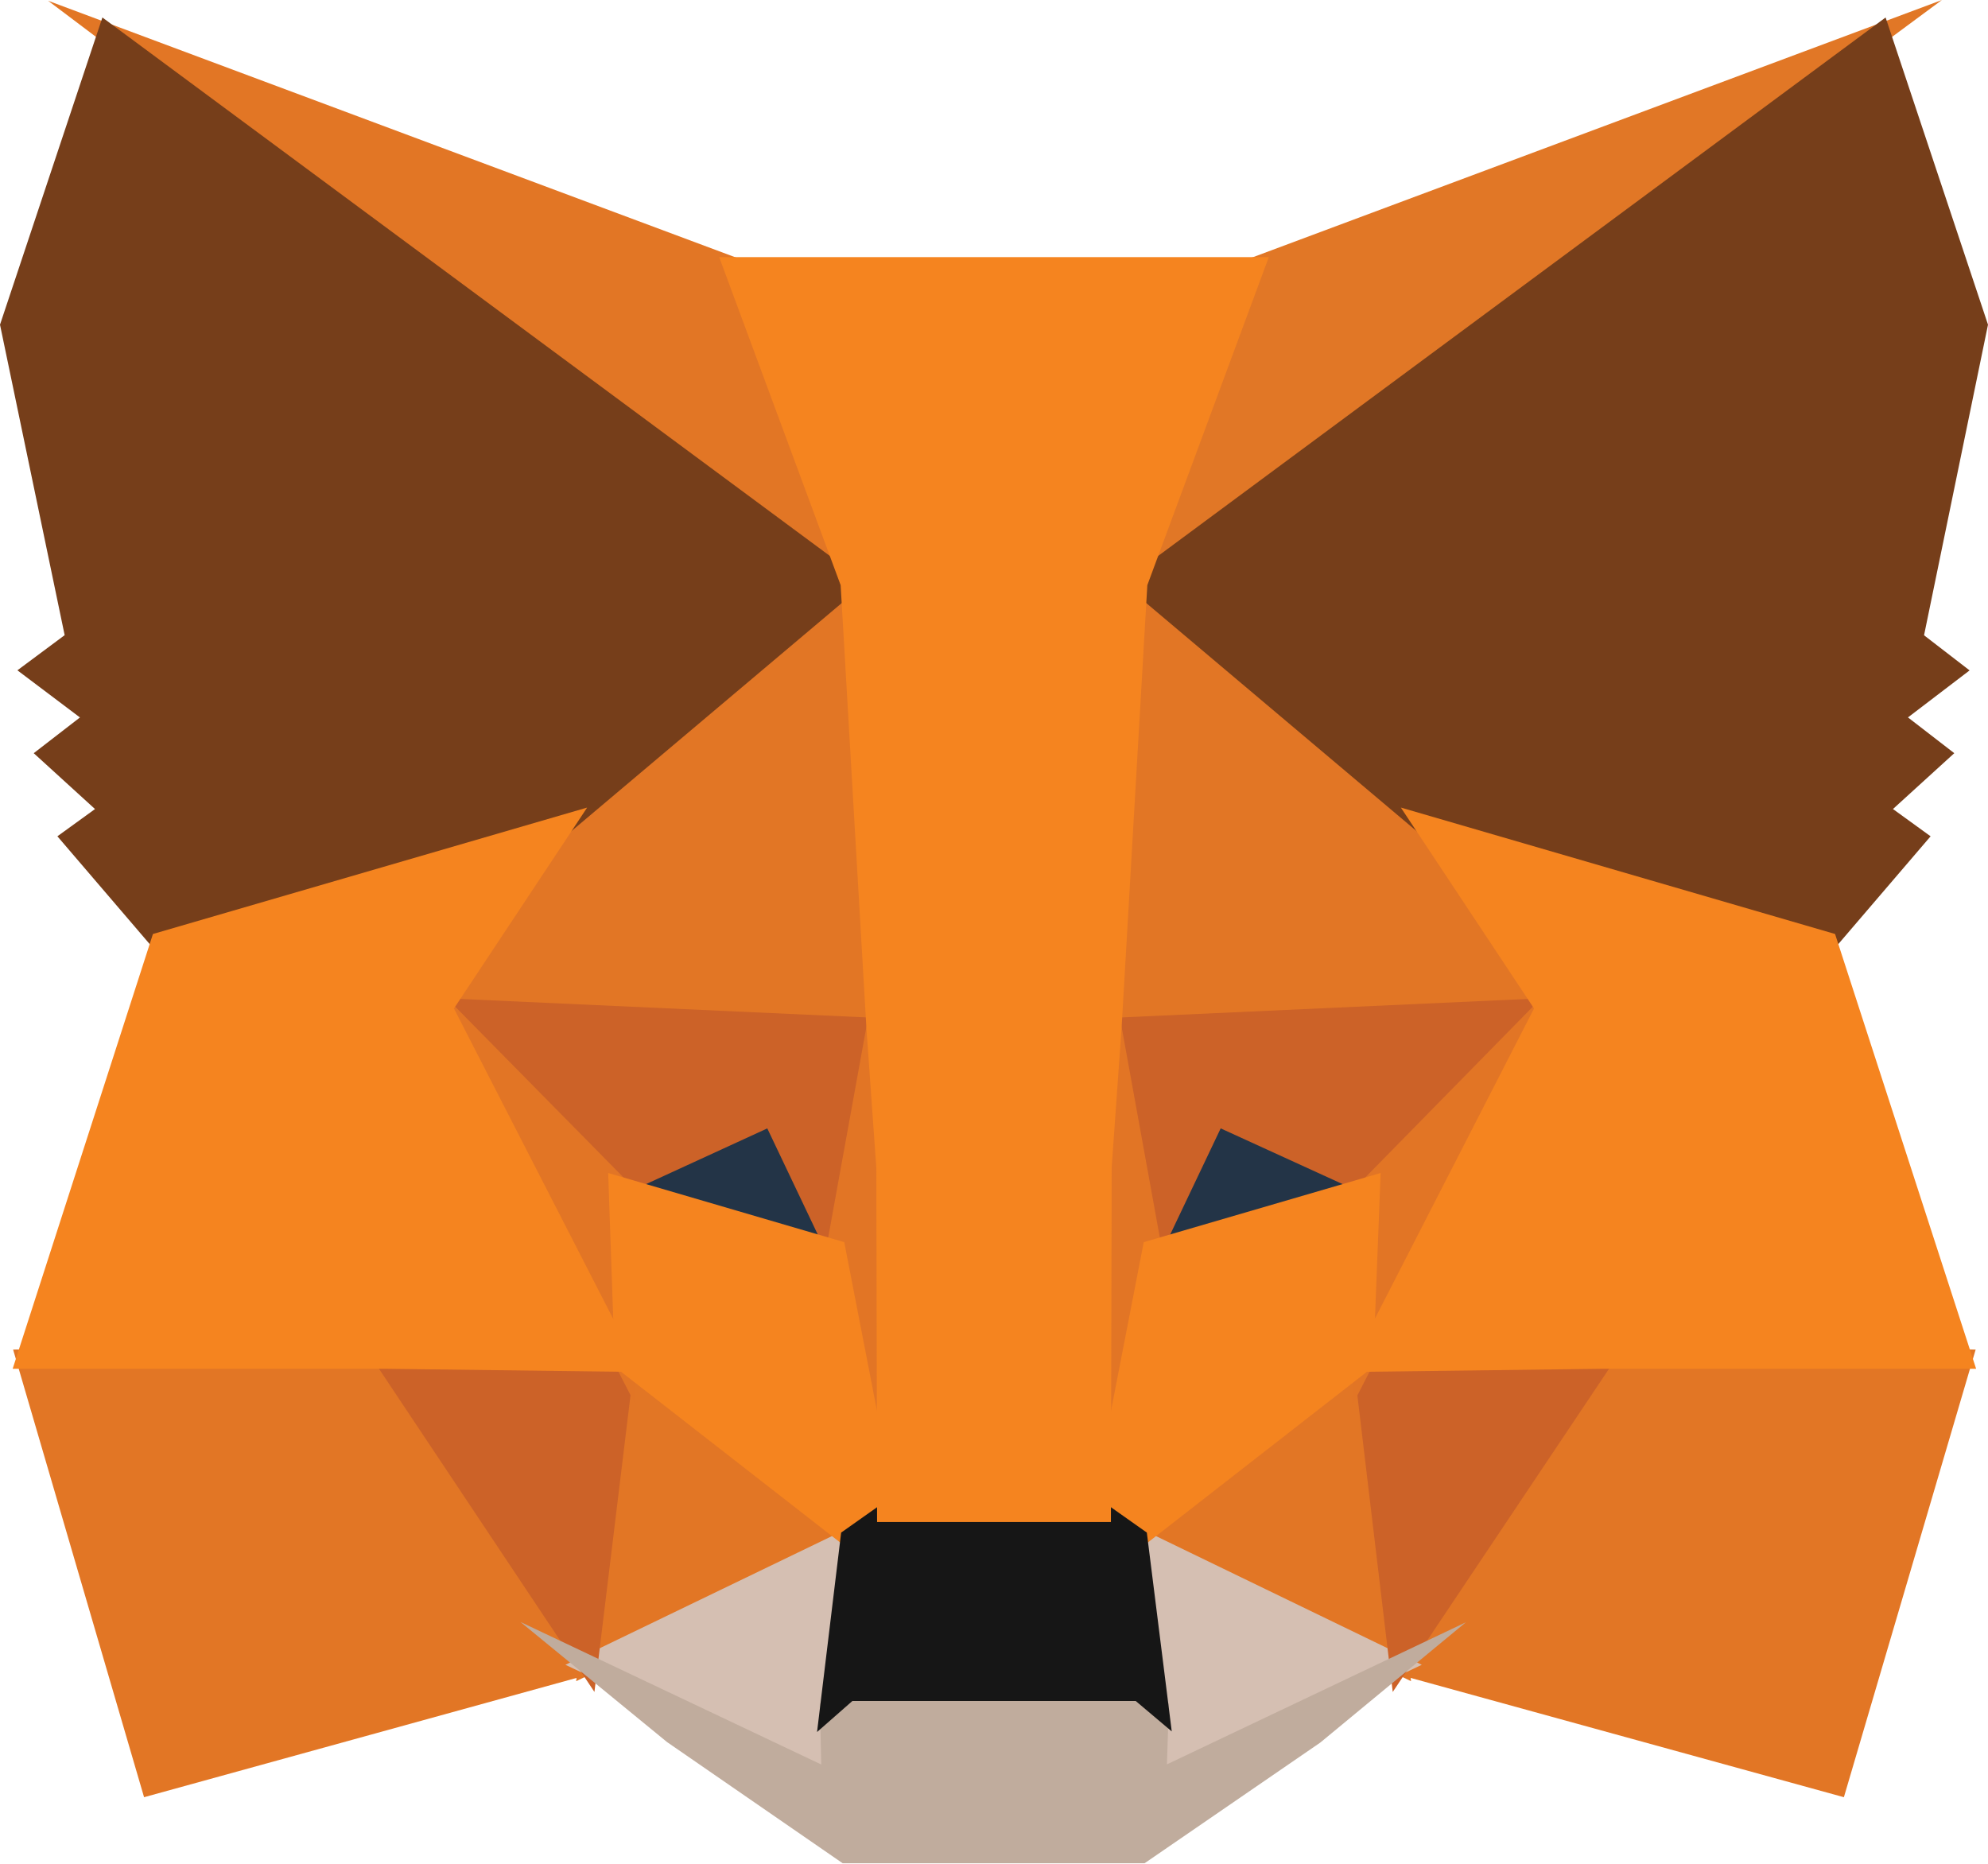
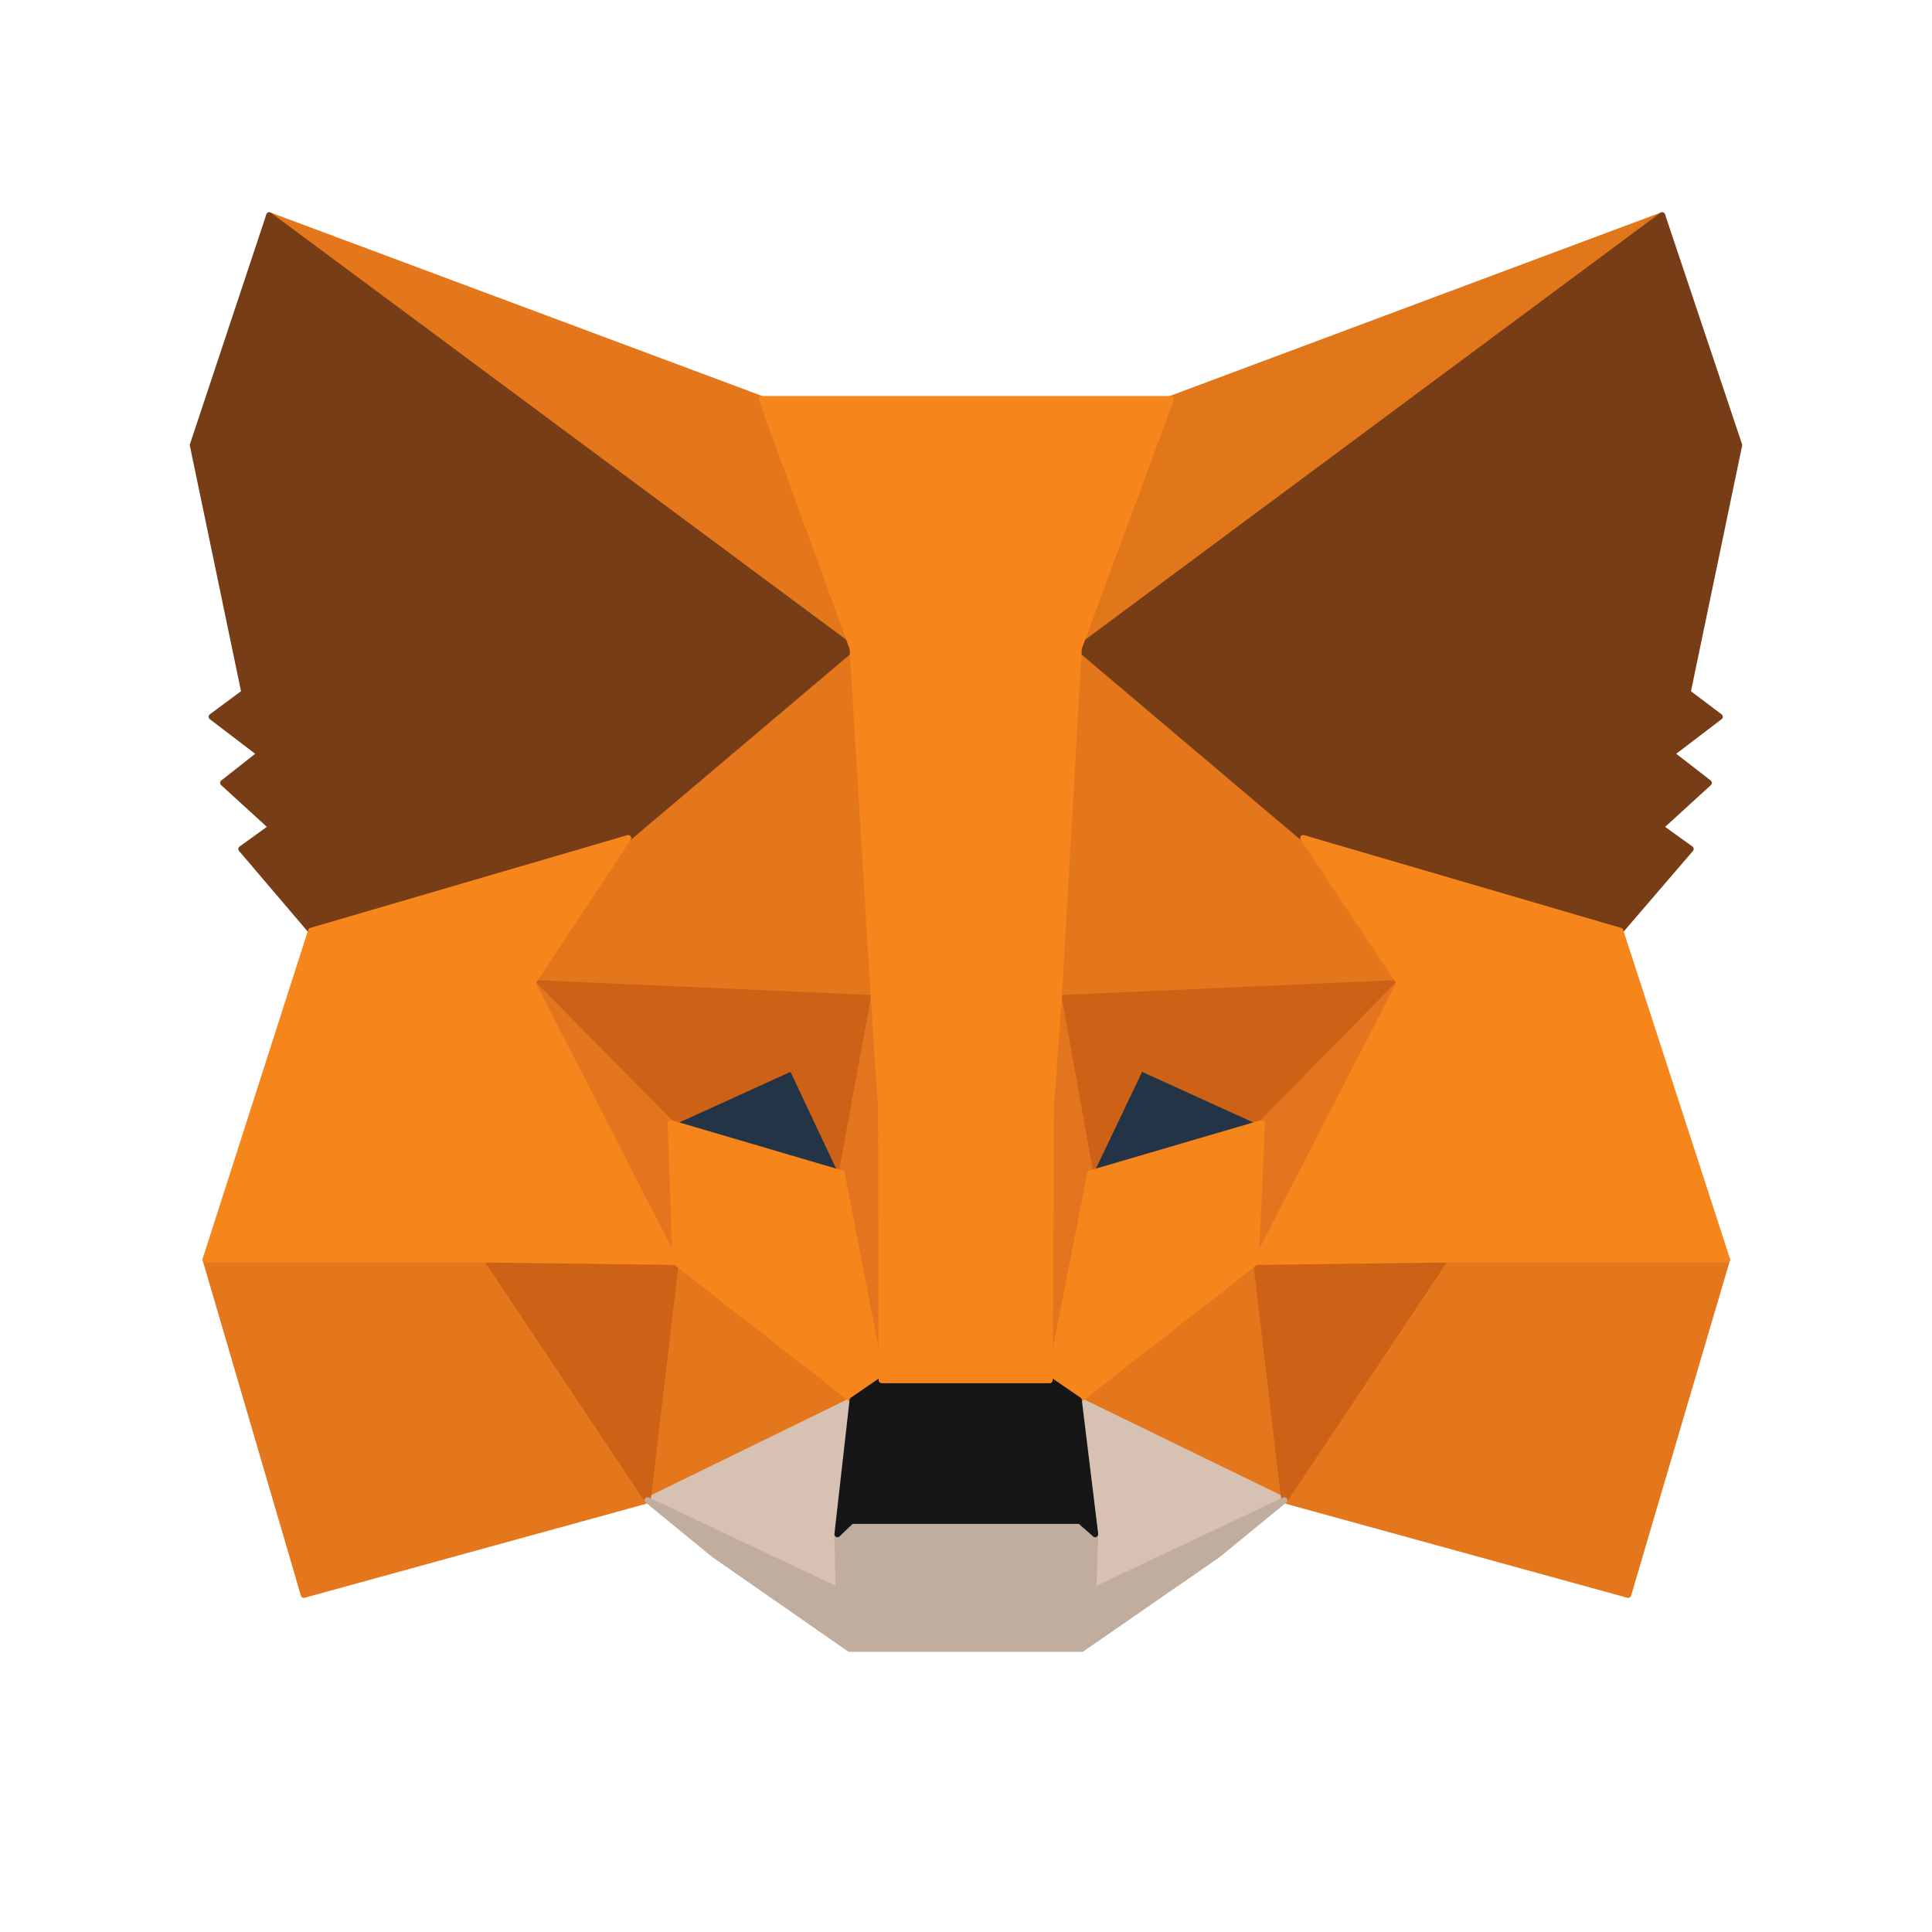
- <svg xmlns="http://www.w3.org/2000/svg" width="256px" height="240px" viewBox="0 0 256 240" version="1.1" preserveAspectRatio="xMidYMid">
+ <svg xmlns="http://www.w3.org/2000/svg" version="1.1" id="Layer_1" x="0px" y="0px" viewBox="0 0 318.6 318.6" style="enable-background:new 0 0 318.6 318.6;" xml:space="preserve">
+   <style type="text/css">
+ 	.st0{fill:#E2761B;stroke:#E2761B;stroke-linecap:round;stroke-linejoin:round;}
+ 	.st1{fill:#E4761B;stroke:#E4761B;stroke-linecap:round;stroke-linejoin:round;}
+ 	.st2{fill:#D7C1B3;stroke:#D7C1B3;stroke-linecap:round;stroke-linejoin:round;}
+ 	.st3{fill:#233447;stroke:#233447;stroke-linecap:round;stroke-linejoin:round;}
+ 	.st4{fill:#CD6116;stroke:#CD6116;stroke-linecap:round;stroke-linejoin:round;}
+ 	.st5{fill:#E4751F;stroke:#E4751F;stroke-linecap:round;stroke-linejoin:round;}
+ 	.st6{fill:#F6851B;stroke:#F6851B;stroke-linecap:round;stroke-linejoin:round;}
+ 	.st7{fill:#C0AD9E;stroke:#C0AD9E;stroke-linecap:round;stroke-linejoin:round;}
+ 	.st8{fill:#161616;stroke:#161616;stroke-linecap:round;stroke-linejoin:round;}
+ 	.st9{fill:#763D16;stroke:#763D16;stroke-linecap:round;stroke-linejoin:round;}
+ </style>
+   <polygon class="st0" points="274.1,35.5 174.6,109.4 193,65.8 " />
  <g>
-     <polygon fill="#E17726" points="250.066 -8.89651791e-15 140.219 81.279 160.646 33.379" />
-     <polygon fill="#E27625" points="6.191 0.096 95.372 33.385 114.768 81.913" />
-     <polygon fill="#E27625" points="205.86 172.858 254.411 173.782 237.443 231.424 178.2 215.113" />
-     <polygon fill="#E27625" points="50.139 172.858 77.696 215.113 18.553 231.425 1.688 173.782" />
-     <polygon fill="#E27625" points="112.131 69.552 114.115 133.635 54.744 130.934 71.632 105.456 71.846 105.211" />
-     <polygon fill="#E27625" points="143.254 68.837 184.154 105.213 184.366 105.457 201.254 130.935 141.896 133.635" />
-     <polygon fill="#E27625" points="79.435 173.044 111.853 198.303 74.195 216.484" />
-     <polygon fill="#E27625" points="176.571 173.04 181.702 216.485 144.149 198.301" />
-     <polygon fill="#D5BFB2" points="144.978 195.922 183.085 214.374 147.638 231.22 148.006 220.086" />
-     <polygon fill="#D5BFB2" points="111.011 195.93 108.102 219.904 108.341 231.207 72.811 214.374" />
-     <polygon fill="#233447" points="100.007 141.999 109.965 162.927 76.062 152.995" />
-     <polygon fill="#233447" points="155.992 142.001 180.05 152.995 146.036 162.924" />
-     <polygon fill="#CC6228" points="82.026 172.83 76.546 217.87 47.173 173.815" />
-     <polygon fill="#CC6228" points="173.976 172.831 208.83 173.815 179.347 217.872" />
-     <polygon fill="#CC6228" points="202.112 128.387 176.747 154.238 157.19 145.301 147.827 164.985 141.689 131.136" />
-     <polygon fill="#CC6228" points="53.875 128.387 114.31 131.136 108.171 164.985 98.806 145.304 79.353 154.239" />
-     <polygon fill="#E27525" points="52.166 123.082 80.864 152.203 81.858 180.952" />
-     <polygon fill="#E27525" points="203.863 123.03 174.117 181.003 175.237 152.203" />
-     <polygon fill="#E27525" points="112.907 124.856 114.062 132.126 116.916 150.237 115.081 205.862 106.406 161.177 106.403 160.715" />
-     <polygon fill="#E27525" points="143.078 124.755 149.599 160.715 149.596 161.177 140.899 205.974 140.555 194.769 139.198 149.907" />
-     <polygon fill="#F5841F" points="177.788 151.046 176.817 176.024 146.543 199.611 140.423 195.287 147.283 159.952" />
-     <polygon fill="#F5841F" points="78.317 151.046 108.716 159.952 115.576 195.287 109.456 199.611 79.181 176.022" />
-     <polygon fill="#C0AC9D" points="67.018 208.858 105.75 227.21 105.586 219.373 108.827 216.528 147.161 216.528 150.519 219.363 150.271 227.194 188.758 208.904 170.03 224.38 147.385 239.933 108.516 239.933 85.886 224.316" />
-     <polygon fill="#161616" points="142.204 193.479 147.68 197.348 150.889 222.952 146.245 219.031 109.769 219.031 105.213 223.031 108.317 197.35 113.795 193.479" />
-     <polygon fill="#763E1A" points="242.814 2.25 256 41.807 247.765 81.804 253.629 86.327 245.694 92.381 251.658 96.987 243.761 104.178 248.609 107.689 235.743 122.715 182.973 107.35 182.516 107.105 144.489 75.027" />
-     <polygon fill="#763E1A" points="13.186 2.25 111.512 75.027 73.484 107.105 73.027 107.35 20.257 122.715 7.391 107.689 12.235 104.181 4.343 96.987 10.295 92.386 2.241 86.315 8.326 81.789 -8.89651791e-15 41.809" />
-     <polygon fill="#F5841F" points="180.392 103.99 236.305 120.269 254.47 176.255 206.546 176.255 173.526 176.671 197.54 129.863" />
-     <polygon fill="#F5841F" points="75.608 103.99 58.457 129.863 82.474 176.671 49.469 176.255 1.631 176.255 19.694 120.27" />
-     <polygon fill="#F5841F" points="163.384 33.112 147.745 75.351 144.426 132.411 143.156 150.296 143.055 195.984 112.944 195.984 112.846 150.382 111.572 132.396 108.252 75.351 92.615 33.112" />
+     <polygon class="st1" points="44.4,35.5 143.1,110.1 125.6,65.8  " />
+     <polygon class="st1" points="238.3,206.8 211.8,247.4 268.5,263 284.8,207.7  " />
+     <polygon class="st1" points="33.9,207.7 50.1,263 106.8,247.4 80.3,206.8  " />
+     <polygon class="st1" points="103.6,138.2 87.8,162.1 144.1,164.6 142.1,104.1  " />
+     <polygon class="st1" points="214.9,138.2 175.9,103.4 174.6,164.6 230.8,162.1  " />
+     <polygon class="st1" points="106.8,247.4 140.6,230.9 111.4,208.1  " />
+     <polygon class="st1" points="177.9,230.9 211.8,247.4 207.1,208.1  " />
  </g>
+   <g>
+     <polygon class="st2" points="211.8,247.4 177.9,230.9 180.6,253 180.3,262.3  " />
+     <polygon class="st2" points="106.8,247.4 138.3,262.3 138.1,253 140.6,230.9  " />
+   </g>
+   <polygon class="st3" points="138.8,193.5 110.6,185.2 130.5,176.1 " />
+   <polygon class="st3" points="179.7,193.5 188,176.1 208,185.2 " />
+   <g>
+     <polygon class="st4" points="106.8,247.4 111.6,206.8 80.3,207.7  " />
+     <polygon class="st4" points="207,206.8 211.8,247.4 238.3,207.7  " />
+     <polygon class="st4" points="230.8,162.1 174.6,164.6 179.8,193.5 188.1,176.1 208.1,185.2  " />
+     <polygon class="st4" points="110.6,185.2 130.6,176.1 138.8,193.5 144.1,164.6 87.8,162.1  " />
+   </g>
+   <g>
+     <polygon class="st5" points="87.8,162.1 111.4,208.1 110.6,185.2  " />
+     <polygon class="st5" points="208.1,185.2 207.1,208.1 230.8,162.1  " />
+     <polygon class="st5" points="144.1,164.6 138.8,193.5 145.4,227.6 146.9,182.7  " />
+     <polygon class="st5" points="174.6,164.6 171.9,182.6 173.1,227.6 179.8,193.5  " />
+   </g>
+   <polygon class="st6" points="179.8,193.5 173.1,227.6 177.9,230.9 207.1,208.1 208.1,185.2 " />
+   <polygon class="st6" points="110.6,185.2 111.4,208.1 140.6,230.9 145.4,227.6 138.8,193.5 " />
+   <polygon class="st7" points="180.3,262.3 180.6,253 178.1,250.8 140.4,250.8 138.1,253 138.3,262.3 106.8,247.4 117.8,256.4   140.1,271.9 178.4,271.9 200.8,256.4 211.8,247.4 " />
+   <polygon class="st8" points="177.9,230.9 173.1,227.6 145.4,227.6 140.6,230.9 138.1,253 140.4,250.8 178.1,250.8 180.6,253 " />
+   <g>
+     <polygon class="st9" points="278.3,114.2 286.8,73.4 274.1,35.5 177.9,106.9 214.9,138.2 267.2,153.5 278.8,140 273.8,136.4    281.8,129.1 275.6,124.3 283.6,118.2  " />
+     <polygon class="st9" points="31.8,73.4 40.3,114.2 34.9,118.2 42.9,124.3 36.8,129.1 44.8,136.4 39.8,140 51.3,153.5 103.6,138.2    140.6,106.9 44.4,35.5  " />
+   </g>
+   <polygon class="st6" points="267.2,153.5 214.9,138.2 230.8,162.1 207.1,208.1 238.3,207.7 284.8,207.7 " />
+   <polygon class="st6" points="103.6,138.2 51.3,153.5 33.9,207.7 80.3,207.7 111.4,208.1 87.8,162.1 " />
+   <polygon class="st6" points="174.6,164.6 177.9,106.9 193.1,65.8 125.6,65.8 140.6,106.9 144.1,164.6 145.3,182.8 145.4,227.6   173.1,227.6 173.3,182.8 " />
</svg>
